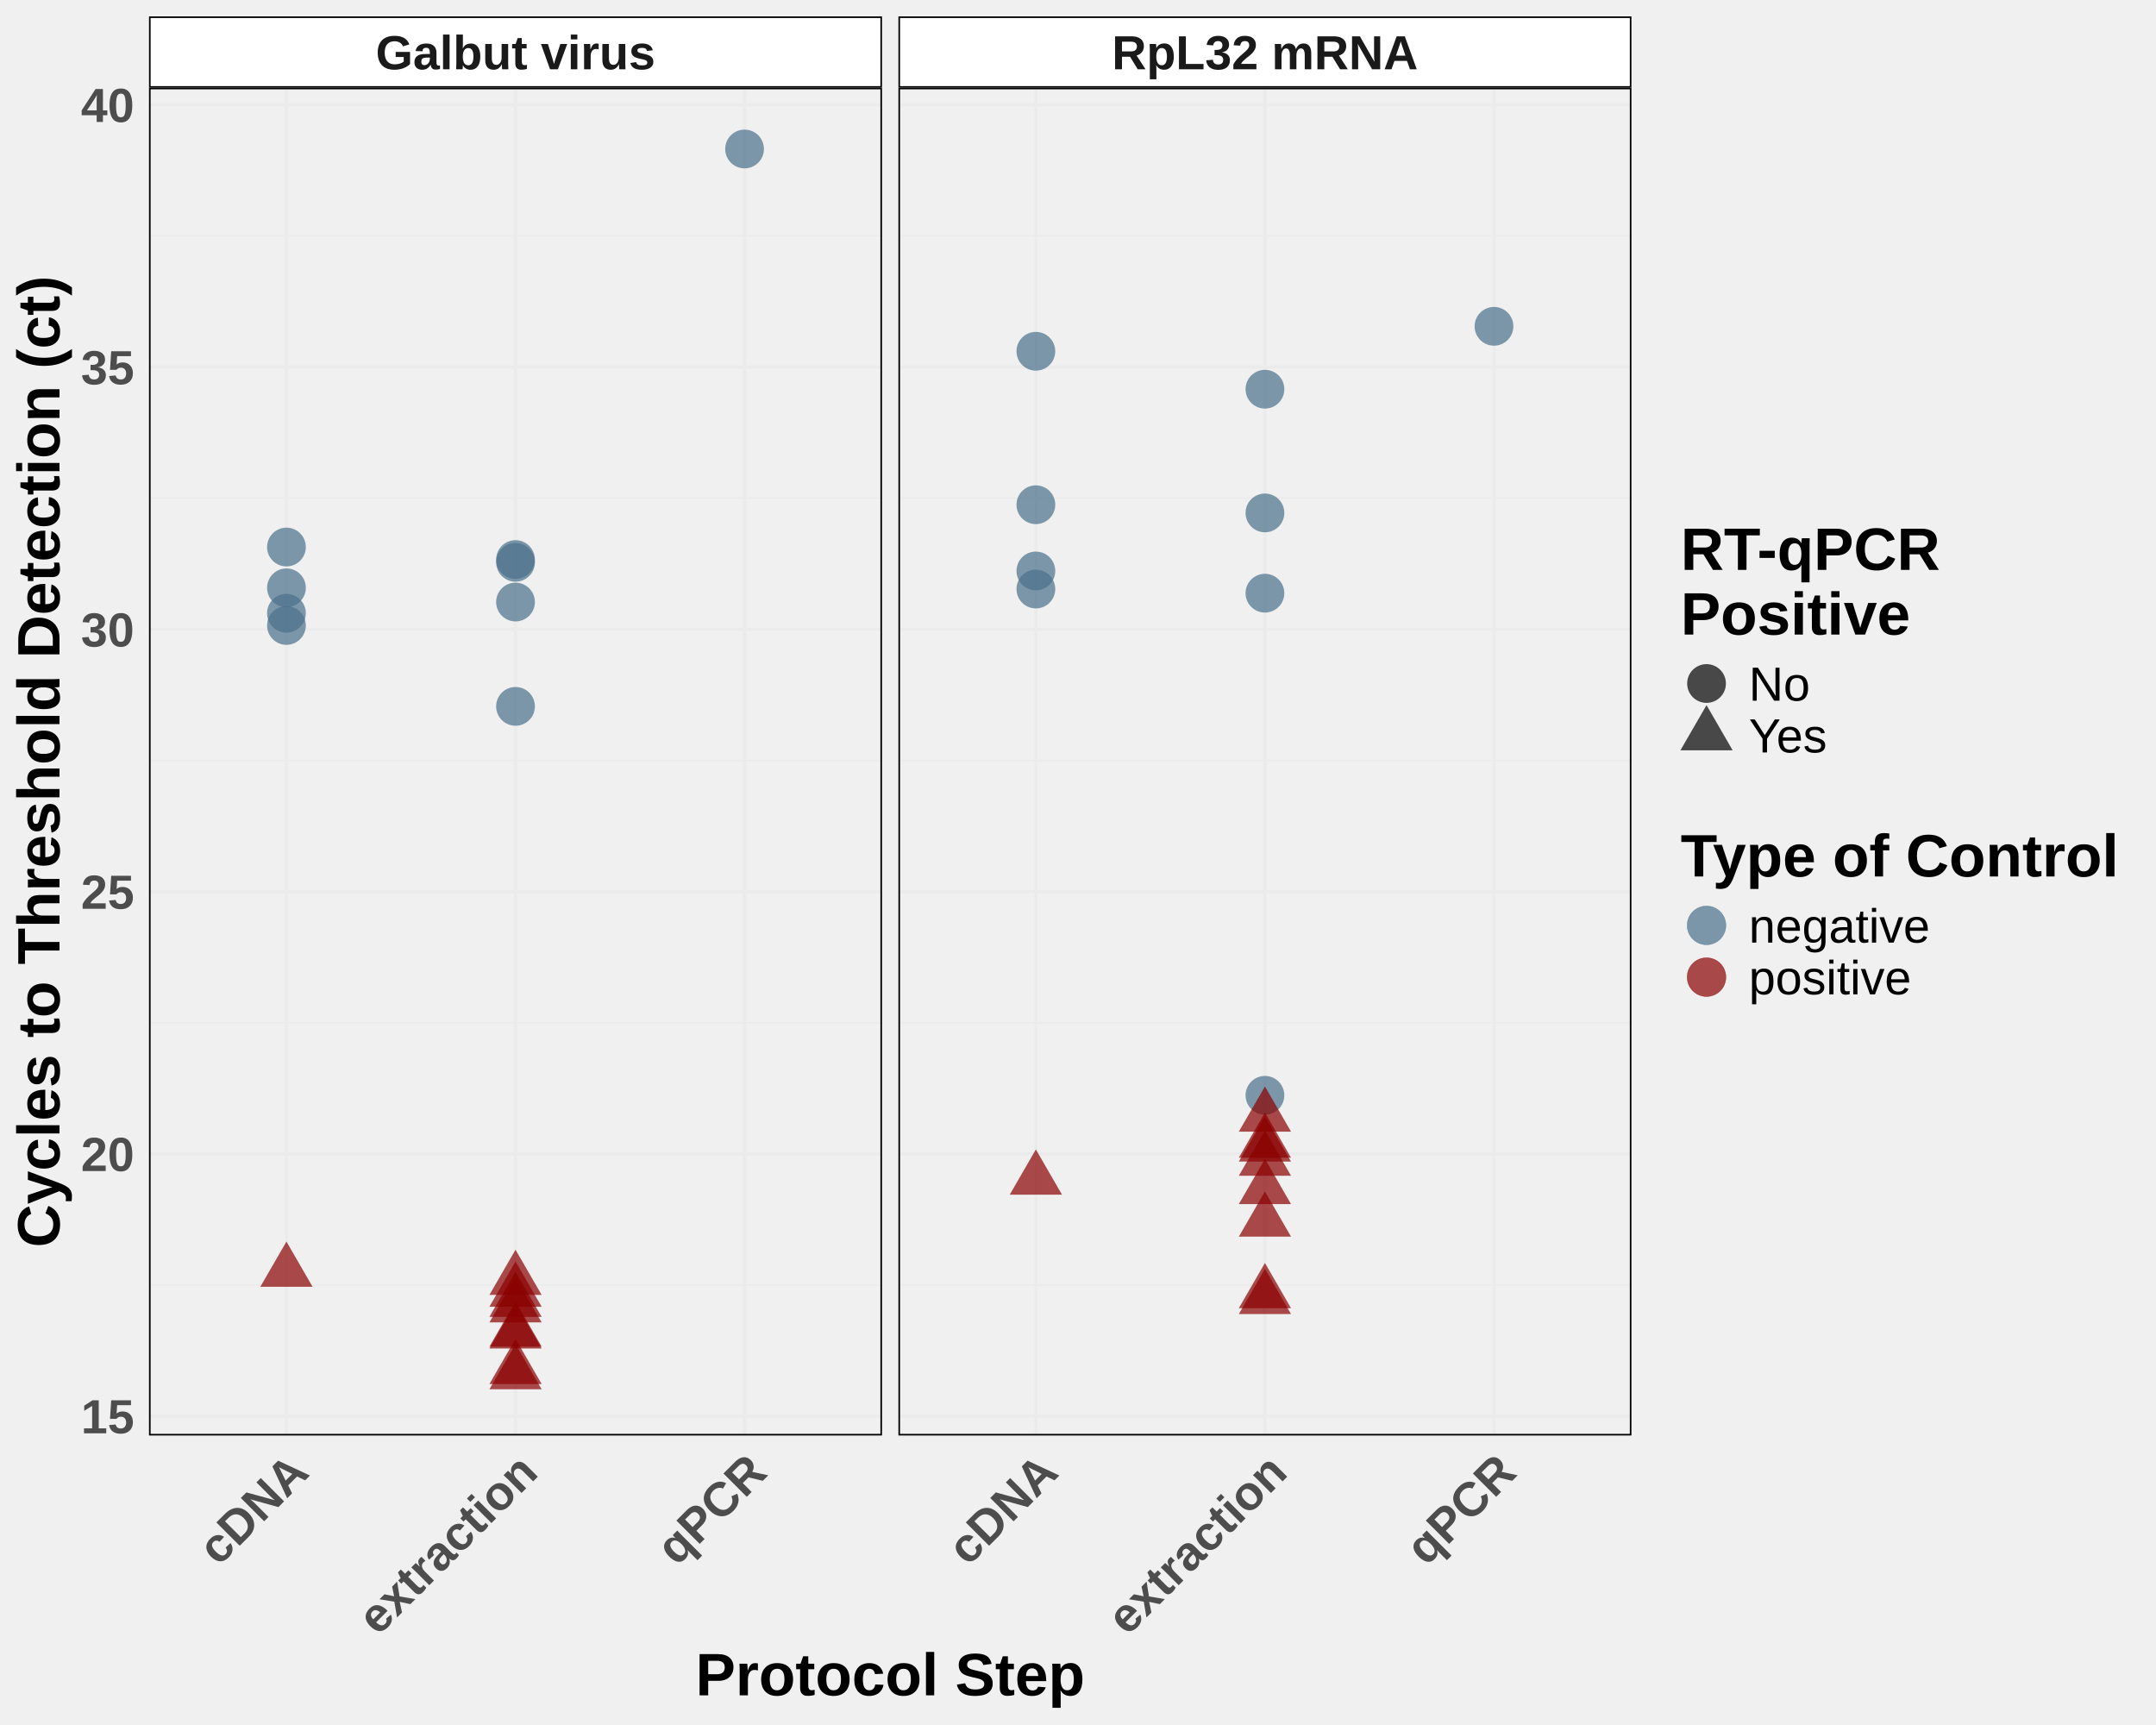
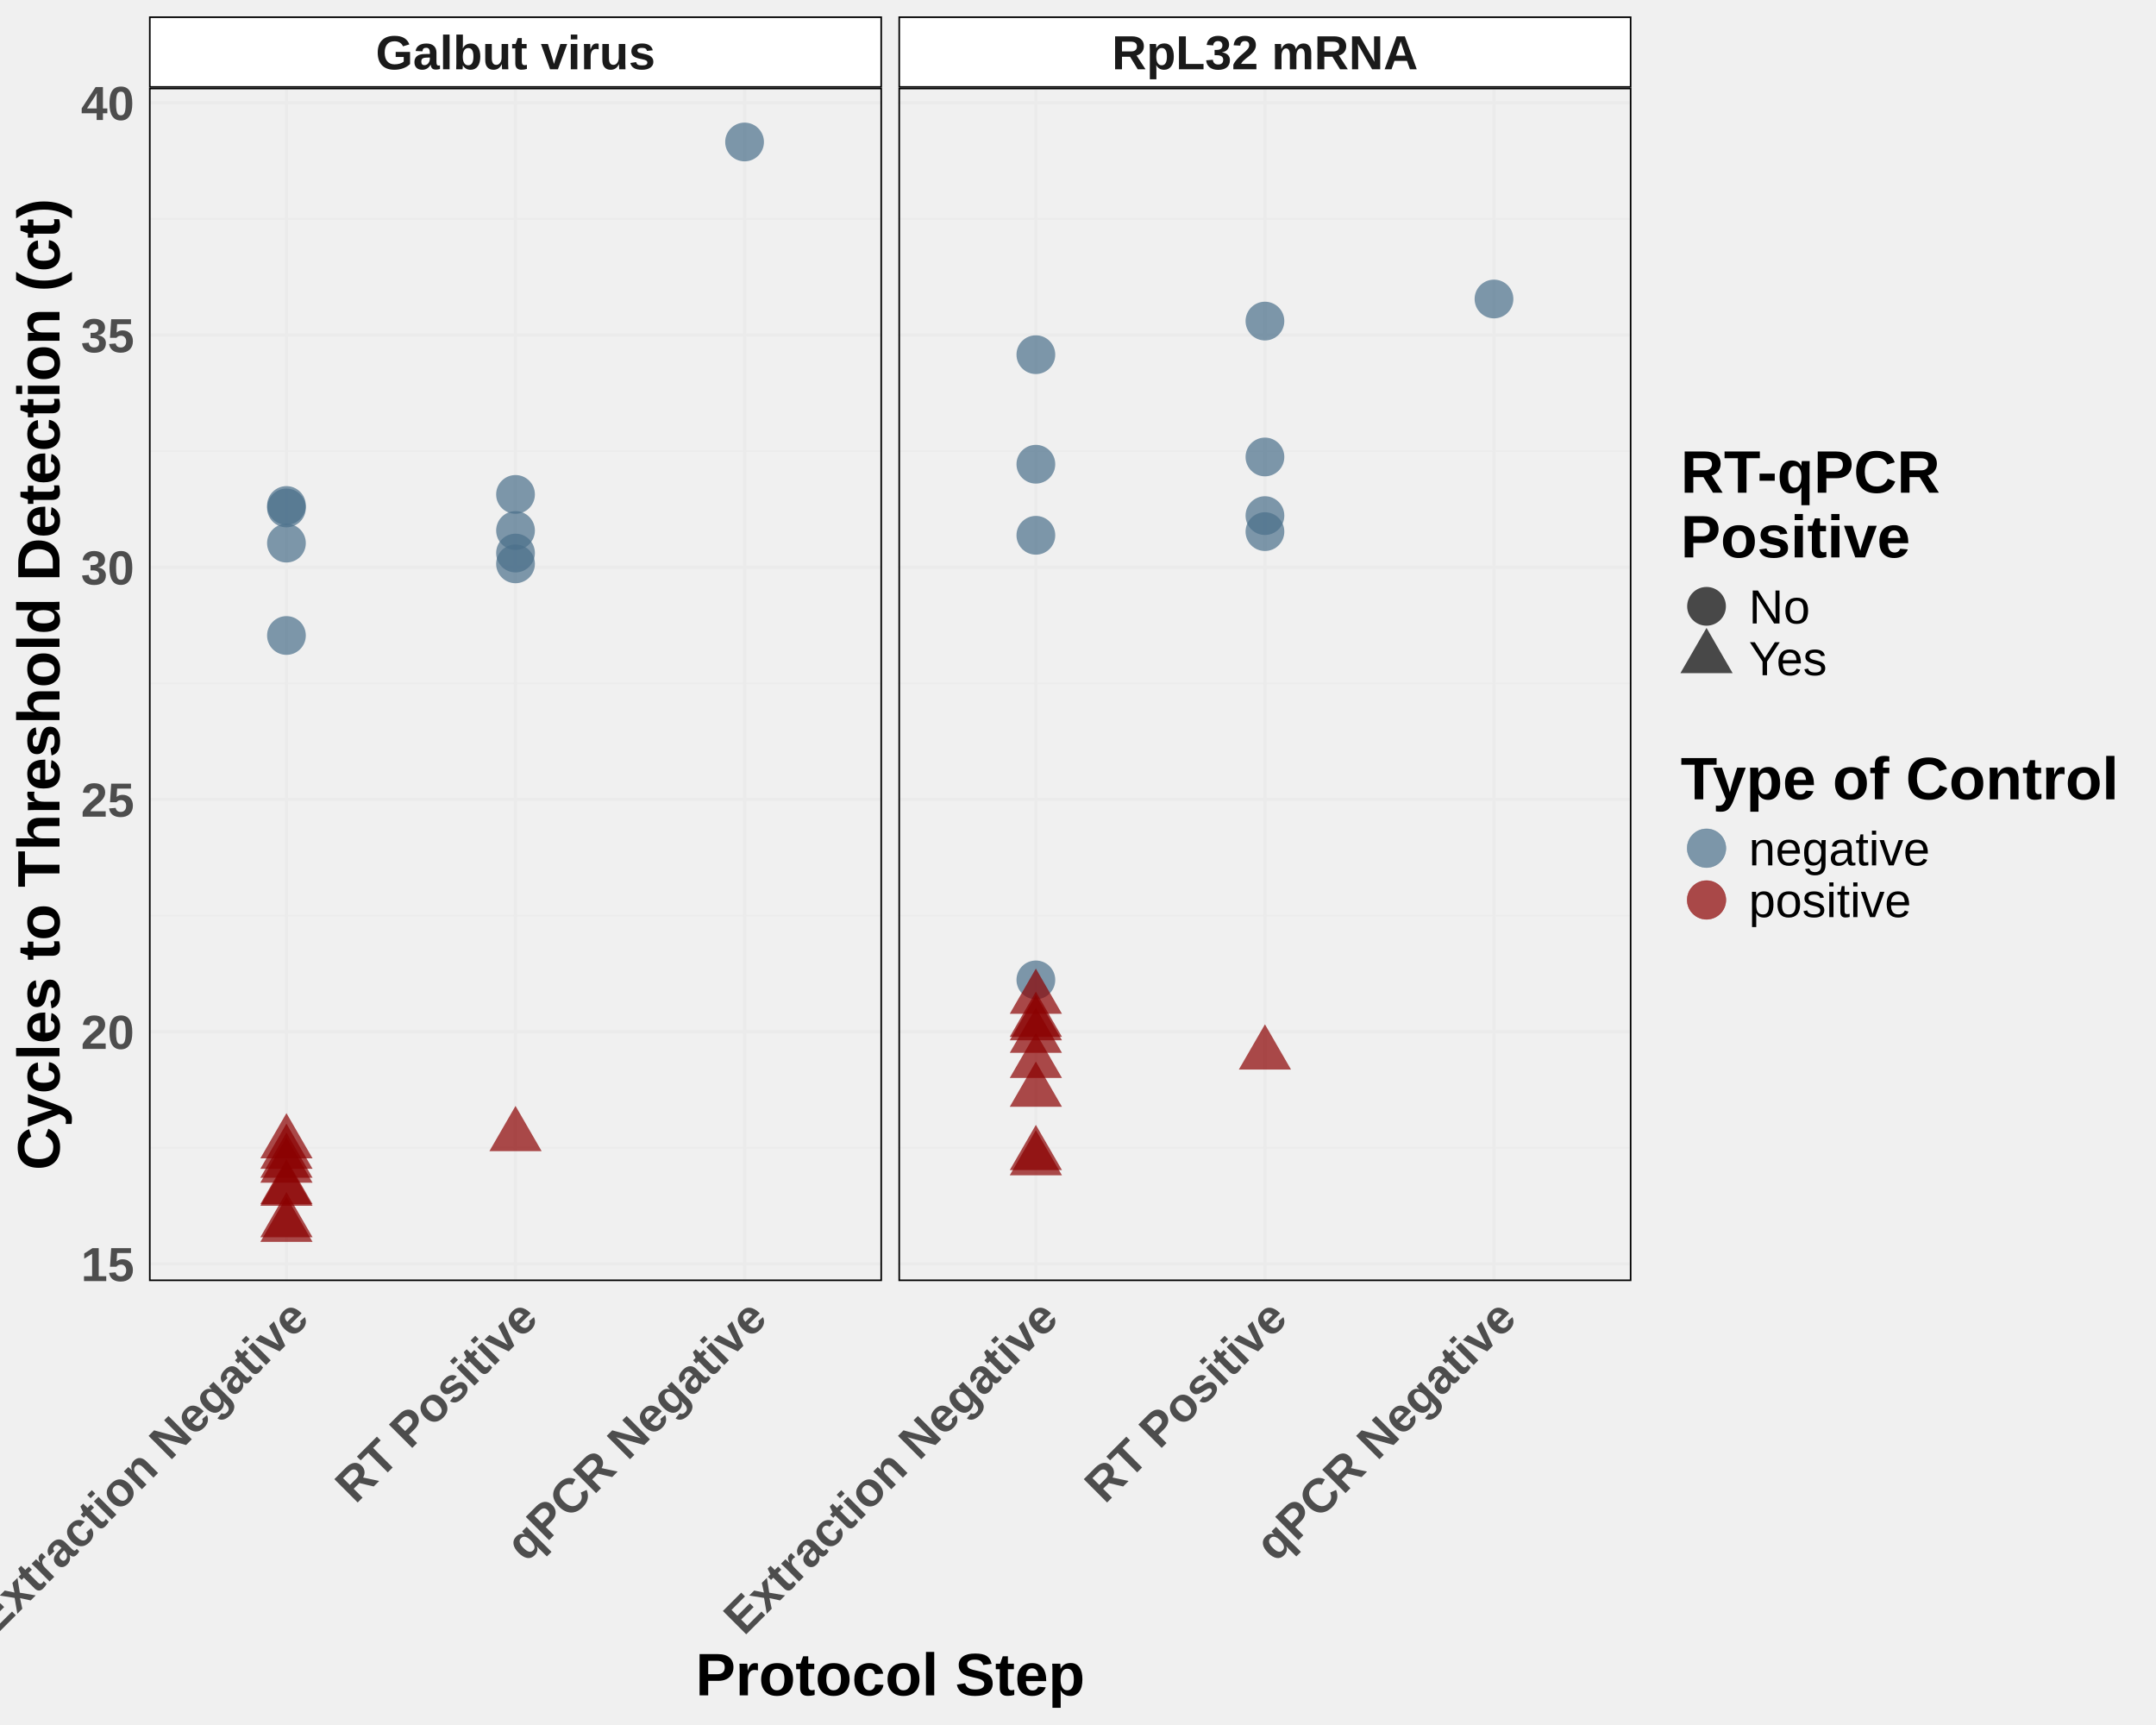
<svg xmlns="http://www.w3.org/2000/svg" class="svglite" width="720.00pt" height="576.00pt" viewBox="0 0 720.00 576.00">
  <defs>
    <style type="text/css">
    .svglite line, .svglite polyline, .svglite polygon, .svglite path, .svglite rect, .svglite circle {
      fill: none;
      stroke: #000000;
      stroke-linecap: round;
      stroke-linejoin: round;
      stroke-miterlimit: 10.00;
    }
    .svglite text {
      white-space: pre;
    }
  </style>
  </defs>
  <rect width="100%" height="100%" style="stroke: none; fill: none;" />
  <defs>
    <clipPath id="cpMC4wMHw3MjAuMDB8MC4wMHw1NzYuMDA=">
      <rect x="0.00" y="0.00" width="720.00" height="576.00" />
    </clipPath>
  </defs>
  <g clip-path="url(#cpMC4wMHw3MjAuMDB8MC4wMHw1NzYuMDA=)">
</g>
  <defs>
-     <clipPath id="cpNDkuNzZ8Mjk0LjU1fDI5LjI5fDQ3OS4zMw==">
-       <rect x="49.76" y="29.29" width="244.79" height="450.03" />
+     <clipPath id="cpNDkuNzZ8Mjk0LjU1fDI5LjI5fDQyNy43Nw==">
+       <rect x="49.76" y="29.29" width="244.79" height="398.48" />
    </clipPath>
  </defs>
-   <g clip-path="url(#cpNDkuNzZ8Mjk0LjU1fDI5LjI5fDQ3OS4zMw==)">
-     <polyline points="49.76,429.05 294.55,429.05 " style="stroke-width: 0.53; stroke: #EBEBEB; stroke-linecap: butt;" />
-     <polyline points="49.76,341.48 294.55,341.48 " style="stroke-width: 0.53; stroke: #EBEBEB; stroke-linecap: butt;" />
-     <polyline points="49.76,253.91 294.55,253.91 " style="stroke-width: 0.53; stroke: #EBEBEB; stroke-linecap: butt;" />
-     <polyline points="49.76,166.33 294.55,166.33 " style="stroke-width: 0.53; stroke: #EBEBEB; stroke-linecap: butt;" />
-     <polyline points="49.76,78.76 294.55,78.76 " style="stroke-width: 0.53; stroke: #EBEBEB; stroke-linecap: butt;" />
-     <polyline points="49.76,472.84 294.55,472.84 " style="stroke-width: 1.07; stroke: #EBEBEB; stroke-linecap: butt;" />
-     <polyline points="49.76,385.26 294.55,385.26 " style="stroke-width: 1.07; stroke: #EBEBEB; stroke-linecap: butt;" />
-     <polyline points="49.76,297.69 294.55,297.69 " style="stroke-width: 1.07; stroke: #EBEBEB; stroke-linecap: butt;" />
-     <polyline points="49.76,210.12 294.55,210.12 " style="stroke-width: 1.07; stroke: #EBEBEB; stroke-linecap: butt;" />
-     <polyline points="49.76,122.55 294.55,122.55 " style="stroke-width: 1.07; stroke: #EBEBEB; stroke-linecap: butt;" />
-     <polyline points="49.76,34.98 294.55,34.98 " style="stroke-width: 1.07; stroke: #EBEBEB; stroke-linecap: butt;" />
-     <polyline points="95.66,479.33 95.66,29.29 " style="stroke-width: 1.07; stroke: #EBEBEB; stroke-linecap: butt;" />
-     <polyline points="172.16,479.33 172.16,29.29 " style="stroke-width: 1.07; stroke: #EBEBEB; stroke-linecap: butt;" />
-     <polyline points="248.65,479.33 248.65,29.29 " style="stroke-width: 1.07; stroke: #EBEBEB; stroke-linecap: butt;" />
-     <circle cx="172.16" cy="235.87" r="6.47" style="stroke-width: 0.14; stroke: none; fill: #4A708B; fill-opacity: 0.70;" />
-     <polygon points="172.16,417.30 180.88,432.39 163.44,432.39 " style="stroke-width: 0.14; stroke: none; fill: #8B0000; fill-opacity: 0.70;" />
-     <polygon points="172.16,447.04 180.88,462.14 163.44,462.14 " style="stroke-width: 0.14; stroke: none; fill: #8B0000; fill-opacity: 0.70;" />
-     <polygon points="172.16,435.18 180.88,450.27 163.44,450.27 " style="stroke-width: 0.14; stroke: none; fill: #8B0000; fill-opacity: 0.70;" />
-     <polygon points="172.16,448.81 180.88,463.90 163.44,463.90 " style="stroke-width: 0.14; stroke: none; fill: #8B0000; fill-opacity: 0.70;" />
-     <circle cx="172.16" cy="187.77" r="6.47" style="stroke-width: 0.14; stroke: none; fill: #4A708B; fill-opacity: 0.70;" />
-     <polygon points="172.16,434.56 180.88,449.66 163.44,449.66 " style="stroke-width: 0.14; stroke: none; fill: #8B0000; fill-opacity: 0.70;" />
-     <polygon points="172.16,424.61 180.88,439.71 163.44,439.71 " style="stroke-width: 0.14; stroke: none; fill: #8B0000; fill-opacity: 0.70;" />
-     <circle cx="172.16" cy="186.84" r="6.47" style="stroke-width: 0.14; stroke: none; fill: #4A708B; fill-opacity: 0.70;" />
-     <circle cx="95.66" cy="196.28" r="6.47" style="stroke-width: 0.14; stroke: none; fill: #4A708B; fill-opacity: 0.70;" />
-     <circle cx="95.66" cy="182.66" r="6.47" style="stroke-width: 0.14; stroke: none; fill: #4A708B; fill-opacity: 0.70;" />
-     <circle cx="95.66" cy="204.77" r="6.47" style="stroke-width: 0.14; stroke: none; fill: #4A708B; fill-opacity: 0.70;" />
-     <polygon points="172.16,421.23 180.88,436.33 163.44,436.33 " style="stroke-width: 0.14; stroke: none; fill: #8B0000; fill-opacity: 0.70;" />
-     <polygon points="172.16,426.48 180.88,441.57 163.44,441.57 " style="stroke-width: 0.14; stroke: none; fill: #8B0000; fill-opacity: 0.70;" />
-     <circle cx="172.16" cy="201.03" r="6.47" style="stroke-width: 0.14; stroke: none; fill: #4A708B; fill-opacity: 0.70;" />
-     <polygon points="95.66,414.57 104.38,429.67 86.94,429.67 " style="stroke-width: 0.14; stroke: none; fill: #8B0000; fill-opacity: 0.70;" />
-     <circle cx="95.66" cy="208.85" r="6.47" style="stroke-width: 0.14; stroke: none; fill: #4A708B; fill-opacity: 0.70;" />
-     <circle cx="248.65" cy="49.75" r="6.47" style="stroke-width: 0.14; stroke: none; fill: #4A708B; fill-opacity: 0.70;" />
-     <rect x="49.76" y="29.29" width="244.79" height="450.03" style="stroke-width: 1.07;" />
+   <g clip-path="url(#cpNDkuNzZ8Mjk0LjU1fDI5LjI5fDQyNy43Nw==)">
+     <polyline points="49.76,383.26 294.55,383.26 " style="stroke-width: 0.53; stroke: #EBEBEB; stroke-linecap: butt;" />
+     <polyline points="49.76,305.72 294.55,305.72 " style="stroke-width: 0.53; stroke: #EBEBEB; stroke-linecap: butt;" />
+     <polyline points="49.76,228.18 294.55,228.18 " style="stroke-width: 0.53; stroke: #EBEBEB; stroke-linecap: butt;" />
+     <polyline points="49.76,150.64 294.55,150.64 " style="stroke-width: 0.53; stroke: #EBEBEB; stroke-linecap: butt;" />
+     <polyline points="49.76,73.10 294.55,73.10 " style="stroke-width: 0.53; stroke: #EBEBEB; stroke-linecap: butt;" />
+     <polyline points="49.76,422.03 294.55,422.03 " style="stroke-width: 1.07; stroke: #EBEBEB; stroke-linecap: butt;" />
+     <polyline points="49.76,344.49 294.55,344.49 " style="stroke-width: 1.07; stroke: #EBEBEB; stroke-linecap: butt;" />
+     <polyline points="49.76,266.95 294.55,266.95 " style="stroke-width: 1.07; stroke: #EBEBEB; stroke-linecap: butt;" />
+     <polyline points="49.76,189.41 294.55,189.41 " style="stroke-width: 1.07; stroke: #EBEBEB; stroke-linecap: butt;" />
+     <polyline points="49.76,111.87 294.55,111.87 " style="stroke-width: 1.07; stroke: #EBEBEB; stroke-linecap: butt;" />
+     <polyline points="49.76,34.33 294.55,34.33 " style="stroke-width: 1.07; stroke: #EBEBEB; stroke-linecap: butt;" />
+     <polyline points="95.66,427.77 95.66,29.29 " style="stroke-width: 1.07; stroke: #EBEBEB; stroke-linecap: butt;" />
+     <polyline points="172.16,427.77 172.16,29.29 " style="stroke-width: 1.07; stroke: #EBEBEB; stroke-linecap: butt;" />
+     <polyline points="248.65,427.77 248.65,29.29 " style="stroke-width: 1.07; stroke: #EBEBEB; stroke-linecap: butt;" />
+     <circle cx="95.66" cy="212.20" r="6.47" style="stroke-width: 0.14; stroke: none; fill: #4A708B; fill-opacity: 0.70;" />
+     <polygon points="95.66,371.69 104.38,386.79 86.94,386.79 " style="stroke-width: 0.14; stroke: none; fill: #8B0000; fill-opacity: 0.70;" />
+     <polygon points="95.66,398.04 104.38,413.13 86.94,413.13 " style="stroke-width: 0.14; stroke: none; fill: #8B0000; fill-opacity: 0.70;" />
+     <polygon points="95.66,387.53 104.38,402.63 86.94,402.63 " style="stroke-width: 0.14; stroke: none; fill: #8B0000; fill-opacity: 0.70;" />
+     <polygon points="95.66,399.60 104.38,414.69 86.94,414.69 " style="stroke-width: 0.14; stroke: none; fill: #8B0000; fill-opacity: 0.70;" />
+     <circle cx="95.66" cy="169.61" r="6.47" style="stroke-width: 0.14; stroke: none; fill: #4A708B; fill-opacity: 0.70;" />
+     <polygon points="95.66,386.98 104.38,402.08 86.94,402.08 " style="stroke-width: 0.14; stroke: none; fill: #8B0000; fill-opacity: 0.70;" />
+     <polygon points="95.66,378.17 104.38,393.27 86.94,393.27 " style="stroke-width: 0.14; stroke: none; fill: #8B0000; fill-opacity: 0.70;" />
+     <circle cx="95.66" cy="168.79" r="6.47" style="stroke-width: 0.14; stroke: none; fill: #4A708B; fill-opacity: 0.70;" />
+     <circle cx="172.16" cy="177.15" r="6.47" style="stroke-width: 0.14; stroke: none; fill: #4A708B; fill-opacity: 0.70;" />
+     <circle cx="172.16" cy="165.09" r="6.47" style="stroke-width: 0.14; stroke: none; fill: #4A708B; fill-opacity: 0.70;" />
+     <circle cx="172.16" cy="184.67" r="6.47" style="stroke-width: 0.14; stroke: none; fill: #4A708B; fill-opacity: 0.70;" />
+     <polygon points="95.66,375.18 104.38,390.28 86.94,390.28 " style="stroke-width: 0.14; stroke: none; fill: #8B0000; fill-opacity: 0.70;" />
+     <polygon points="95.66,379.82 104.38,394.92 86.94,394.92 " style="stroke-width: 0.14; stroke: none; fill: #8B0000; fill-opacity: 0.70;" />
+     <circle cx="95.66" cy="181.36" r="6.47" style="stroke-width: 0.14; stroke: none; fill: #4A708B; fill-opacity: 0.70;" />
+     <polygon points="172.16,369.28 180.88,384.38 163.44,384.38 " style="stroke-width: 0.14; stroke: none; fill: #8B0000; fill-opacity: 0.70;" />
+     <circle cx="172.16" cy="188.28" r="6.47" style="stroke-width: 0.14; stroke: none; fill: #4A708B; fill-opacity: 0.70;" />
+     <circle cx="248.65" cy="47.41" r="6.47" style="stroke-width: 0.14; stroke: none; fill: #4A708B; fill-opacity: 0.70;" />
+     <rect x="49.76" y="29.29" width="244.79" height="398.48" style="stroke-width: 1.07;" />
  </g>
  <g clip-path="url(#cpMC4wMHw3MjAuMDB8MC4wMHw1NzYuMDA=)">
</g>
  <defs>
-     <clipPath id="cpMzAwLjAzfDU0NC44MnwyOS4yOXw0NzkuMzM=">
-       <rect x="300.03" y="29.29" width="244.79" height="450.03" />
+     <clipPath id="cpMzAwLjAzfDU0NC44MnwyOS4yOXw0MjcuNzc=">
+       <rect x="300.03" y="29.29" width="244.79" height="398.48" />
    </clipPath>
  </defs>
-   <g clip-path="url(#cpMzAwLjAzfDU0NC44MnwyOS4yOXw0NzkuMzM=)">
-     <polyline points="300.03,429.05 544.82,429.05 " style="stroke-width: 0.53; stroke: #EBEBEB; stroke-linecap: butt;" />
-     <polyline points="300.03,341.48 544.82,341.48 " style="stroke-width: 0.53; stroke: #EBEBEB; stroke-linecap: butt;" />
-     <polyline points="300.03,253.91 544.82,253.91 " style="stroke-width: 0.53; stroke: #EBEBEB; stroke-linecap: butt;" />
-     <polyline points="300.03,166.33 544.82,166.33 " style="stroke-width: 0.53; stroke: #EBEBEB; stroke-linecap: butt;" />
-     <polyline points="300.03,78.76 544.82,78.76 " style="stroke-width: 0.53; stroke: #EBEBEB; stroke-linecap: butt;" />
-     <polyline points="300.03,472.84 544.82,472.84 " style="stroke-width: 1.07; stroke: #EBEBEB; stroke-linecap: butt;" />
-     <polyline points="300.03,385.26 544.82,385.26 " style="stroke-width: 1.07; stroke: #EBEBEB; stroke-linecap: butt;" />
-     <polyline points="300.03,297.69 544.82,297.69 " style="stroke-width: 1.07; stroke: #EBEBEB; stroke-linecap: butt;" />
-     <polyline points="300.03,210.12 544.82,210.12 " style="stroke-width: 1.07; stroke: #EBEBEB; stroke-linecap: butt;" />
-     <polyline points="300.03,122.55 544.82,122.55 " style="stroke-width: 1.07; stroke: #EBEBEB; stroke-linecap: butt;" />
-     <polyline points="300.03,34.98 544.82,34.98 " style="stroke-width: 1.07; stroke: #EBEBEB; stroke-linecap: butt;" />
-     <polyline points="345.93,479.33 345.93,29.29 " style="stroke-width: 1.07; stroke: #EBEBEB; stroke-linecap: butt;" />
-     <polyline points="422.43,479.33 422.43,29.29 " style="stroke-width: 1.07; stroke: #EBEBEB; stroke-linecap: butt;" />
-     <polyline points="498.92,479.33 498.92,29.29 " style="stroke-width: 1.07; stroke: #EBEBEB; stroke-linecap: butt;" />
-     <circle cx="422.43" cy="365.74" r="6.47" style="stroke-width: 0.14; stroke: none; fill: #4A708B; fill-opacity: 0.70;" />
-     <polygon points="422.43,362.77 431.14,377.87 413.71,377.87 " style="stroke-width: 0.14; stroke: none; fill: #8B0000; fill-opacity: 0.70;" />
-     <polygon points="422.43,423.68 431.14,438.78 413.71,438.78 " style="stroke-width: 0.14; stroke: none; fill: #8B0000; fill-opacity: 0.70;" />
-     <polygon points="422.43,386.97 431.14,402.07 413.71,402.07 " style="stroke-width: 0.14; stroke: none; fill: #8B0000; fill-opacity: 0.70;" />
-     <polygon points="422.43,421.72 431.14,436.82 413.71,436.82 " style="stroke-width: 0.14; stroke: none; fill: #8B0000; fill-opacity: 0.70;" />
-     <circle cx="422.43" cy="171.27" r="6.47" style="stroke-width: 0.14; stroke: none; fill: #4A708B; fill-opacity: 0.70;" />
-     <polygon points="422.43,372.76 431.14,387.86 413.71,387.86 " style="stroke-width: 0.14; stroke: none; fill: #8B0000; fill-opacity: 0.70;" />
-     <polygon points="422.43,397.84 431.14,412.94 413.71,412.94 " style="stroke-width: 0.14; stroke: none; fill: #8B0000; fill-opacity: 0.70;" />
-     <circle cx="422.43" cy="198.07" r="6.47" style="stroke-width: 0.14; stroke: none; fill: #4A708B; fill-opacity: 0.70;" />
-     <circle cx="345.93" cy="168.54" r="6.47" style="stroke-width: 0.14; stroke: none; fill: #4A708B; fill-opacity: 0.70;" />
-     <circle cx="345.93" cy="117.29" r="6.47" style="stroke-width: 0.14; stroke: none; fill: #4A708B; fill-opacity: 0.70;" />
-     <circle cx="345.93" cy="196.69" r="6.47" style="stroke-width: 0.14; stroke: none; fill: #4A708B; fill-opacity: 0.70;" />
-     <polygon points="422.43,371.47 431.14,386.57 413.71,386.57 " style="stroke-width: 0.14; stroke: none; fill: #8B0000; fill-opacity: 0.70;" />
-     <polygon points="422.43,377.50 431.14,392.60 413.71,392.60 " style="stroke-width: 0.14; stroke: none; fill: #8B0000; fill-opacity: 0.70;" />
-     <circle cx="422.43" cy="129.96" r="6.47" style="stroke-width: 0.14; stroke: none; fill: #4A708B; fill-opacity: 0.70;" />
-     <polygon points="345.93,383.81 354.65,398.91 337.21,398.91 " style="stroke-width: 0.14; stroke: none; fill: #8B0000; fill-opacity: 0.70;" />
-     <circle cx="345.93" cy="190.65" r="6.47" style="stroke-width: 0.14; stroke: none; fill: #4A708B; fill-opacity: 0.70;" />
-     <circle cx="498.92" cy="108.96" r="6.47" style="stroke-width: 0.14; stroke: none; fill: #4A708B; fill-opacity: 0.70;" />
-     <rect x="300.03" y="29.29" width="244.79" height="450.03" style="stroke-width: 1.07;" />
+   <g clip-path="url(#cpMzAwLjAzfDU0NC44MnwyOS4yOXw0MjcuNzc=)">
+     <polyline points="300.03,383.26 544.82,383.26 " style="stroke-width: 0.53; stroke: #EBEBEB; stroke-linecap: butt;" />
+     <polyline points="300.03,305.72 544.82,305.72 " style="stroke-width: 0.53; stroke: #EBEBEB; stroke-linecap: butt;" />
+     <polyline points="300.03,228.18 544.82,228.18 " style="stroke-width: 0.53; stroke: #EBEBEB; stroke-linecap: butt;" />
+     <polyline points="300.03,150.64 544.82,150.64 " style="stroke-width: 0.53; stroke: #EBEBEB; stroke-linecap: butt;" />
+     <polyline points="300.03,73.10 544.82,73.10 " style="stroke-width: 0.53; stroke: #EBEBEB; stroke-linecap: butt;" />
+     <polyline points="300.03,422.03 544.82,422.03 " style="stroke-width: 1.07; stroke: #EBEBEB; stroke-linecap: butt;" />
+     <polyline points="300.03,344.49 544.82,344.49 " style="stroke-width: 1.07; stroke: #EBEBEB; stroke-linecap: butt;" />
+     <polyline points="300.03,266.95 544.82,266.95 " style="stroke-width: 1.07; stroke: #EBEBEB; stroke-linecap: butt;" />
+     <polyline points="300.03,189.41 544.82,189.41 " style="stroke-width: 1.07; stroke: #EBEBEB; stroke-linecap: butt;" />
+     <polyline points="300.03,111.87 544.82,111.87 " style="stroke-width: 1.07; stroke: #EBEBEB; stroke-linecap: butt;" />
+     <polyline points="300.03,34.33 544.82,34.33 " style="stroke-width: 1.07; stroke: #EBEBEB; stroke-linecap: butt;" />
+     <polyline points="345.93,427.77 345.93,29.29 " style="stroke-width: 1.07; stroke: #EBEBEB; stroke-linecap: butt;" />
+     <polyline points="422.43,427.77 422.43,29.29 " style="stroke-width: 1.07; stroke: #EBEBEB; stroke-linecap: butt;" />
+     <polyline points="498.92,427.77 498.92,29.29 " style="stroke-width: 1.07; stroke: #EBEBEB; stroke-linecap: butt;" />
+     <circle cx="345.93" cy="327.20" r="6.47" style="stroke-width: 0.14; stroke: none; fill: #4A708B; fill-opacity: 0.70;" />
+     <polygon points="345.93,323.42 354.65,338.52 337.21,338.52 " style="stroke-width: 0.14; stroke: none; fill: #8B0000; fill-opacity: 0.70;" />
+     <polygon points="345.93,377.35 354.65,392.45 337.21,392.45 " style="stroke-width: 0.14; stroke: none; fill: #8B0000; fill-opacity: 0.70;" />
+     <polygon points="345.93,344.84 354.65,359.94 337.21,359.94 " style="stroke-width: 0.14; stroke: none; fill: #8B0000; fill-opacity: 0.70;" />
+     <polygon points="345.93,375.61 354.65,390.71 337.21,390.71 " style="stroke-width: 0.14; stroke: none; fill: #8B0000; fill-opacity: 0.70;" />
+     <circle cx="345.93" cy="155.01" r="6.47" style="stroke-width: 0.14; stroke: none; fill: #4A708B; fill-opacity: 0.70;" />
+     <polygon points="345.93,332.26 354.65,347.36 337.21,347.36 " style="stroke-width: 0.14; stroke: none; fill: #8B0000; fill-opacity: 0.70;" />
+     <polygon points="345.93,354.47 354.65,369.57 337.21,369.57 " style="stroke-width: 0.14; stroke: none; fill: #8B0000; fill-opacity: 0.70;" />
+     <circle cx="345.93" cy="178.74" r="6.47" style="stroke-width: 0.14; stroke: none; fill: #4A708B; fill-opacity: 0.70;" />
+     <circle cx="422.43" cy="152.59" r="6.47" style="stroke-width: 0.14; stroke: none; fill: #4A708B; fill-opacity: 0.70;" />
+     <circle cx="422.43" cy="107.21" r="6.47" style="stroke-width: 0.14; stroke: none; fill: #4A708B; fill-opacity: 0.70;" />
+     <circle cx="422.43" cy="177.52" r="6.47" style="stroke-width: 0.14; stroke: none; fill: #4A708B; fill-opacity: 0.70;" />
+     <polygon points="345.93,331.12 354.65,346.22 337.21,346.22 " style="stroke-width: 0.14; stroke: none; fill: #8B0000; fill-opacity: 0.70;" />
+     <polygon points="345.93,336.46 354.65,351.56 337.21,351.56 " style="stroke-width: 0.14; stroke: none; fill: #8B0000; fill-opacity: 0.70;" />
+     <circle cx="345.93" cy="118.43" r="6.47" style="stroke-width: 0.14; stroke: none; fill: #4A708B; fill-opacity: 0.70;" />
+     <polygon points="422.43,342.04 431.14,357.14 413.71,357.14 " style="stroke-width: 0.14; stroke: none; fill: #8B0000; fill-opacity: 0.70;" />
+     <circle cx="422.43" cy="172.17" r="6.47" style="stroke-width: 0.14; stroke: none; fill: #4A708B; fill-opacity: 0.70;" />
+     <circle cx="498.92" cy="99.84" r="6.47" style="stroke-width: 0.14; stroke: none; fill: #4A708B; fill-opacity: 0.70;" />
+     <rect x="300.03" y="29.29" width="244.79" height="398.48" style="stroke-width: 1.07;" />
  </g>
  <g clip-path="url(#cpMC4wMHw3MjAuMDB8MC4wMHw1NzYuMDA=)">
</g>
  <defs>
    <clipPath id="cpNDkuNzZ8Mjk0LjU1fDUuNDh8MjkuMjk=">
      <rect x="49.76" y="5.48" width="244.79" height="23.82" />
    </clipPath>
  </defs>
  <g clip-path="url(#cpNDkuNzZ8Mjk0LjU1fDUuNDh8MjkuMjk=)">
    <rect x="49.76" y="5.48" width="244.79" height="23.82" style="stroke-width: 1.07; fill: #FFFFFF;" />
    <text x="172.16" y="23.14" text-anchor="middle" style="font-size: 16.00px; font-weight: bold;fill: #1A1A1A; font-family: &quot;Arial&quot;;" textLength="93.33px" lengthAdjust="spacingAndGlyphs">Galbut virus</text>
  </g>
  <g clip-path="url(#cpMC4wMHw3MjAuMDB8MC4wMHw1NzYuMDA=)">
</g>
  <defs>
    <clipPath id="cpMzAwLjAzfDU0NC44Mnw1LjQ4fDI5LjI5">
      <rect x="300.03" y="5.48" width="244.79" height="23.82" />
    </clipPath>
  </defs>
  <g clip-path="url(#cpMzAwLjAzfDU0NC44Mnw1LjQ4fDI5LjI5)">
    <rect x="300.03" y="5.48" width="244.79" height="23.82" style="stroke-width: 1.07; fill: #FFFFFF;" />
    <text x="422.43" y="23.14" text-anchor="middle" style="font-size: 16.00px; font-weight: bold;fill: #1A1A1A; font-family: &quot;Arial&quot;;" textLength="102.23px" lengthAdjust="spacingAndGlyphs">RpL32 mRNA</text>
  </g>
  <g clip-path="url(#cpMC4wMHw3MjAuMDB8MC4wMHw1NzYuMDA=)">
-     <text transform="translate(103.80,492.40) rotate(-45)" text-anchor="end" style="font-size: 16.00px; font-weight: bold;fill: #4D4D4D; font-family: &quot;Arial&quot;;" textLength="43.57px" lengthAdjust="spacingAndGlyphs">cDNA</text>
-     <text transform="translate(180.30,492.40) rotate(-45)" text-anchor="end" style="font-size: 16.00px; font-weight: bold;fill: #4D4D4D; font-family: &quot;Arial&quot;;" textLength="76.46px" lengthAdjust="spacingAndGlyphs">extraction</text>
-     <text transform="translate(256.80,492.40) rotate(-45)" text-anchor="end" style="font-size: 16.00px; font-weight: bold;fill: #4D4D4D; font-family: &quot;Arial&quot;;" textLength="43.55px" lengthAdjust="spacingAndGlyphs">qPCR</text>
-     <text transform="translate(354.07,492.40) rotate(-45)" text-anchor="end" style="font-size: 16.00px; font-weight: bold;fill: #4D4D4D; font-family: &quot;Arial&quot;;" textLength="43.57px" lengthAdjust="spacingAndGlyphs">cDNA</text>
-     <text transform="translate(430.57,492.40) rotate(-45)" text-anchor="end" style="font-size: 16.00px; font-weight: bold;fill: #4D4D4D; font-family: &quot;Arial&quot;;" textLength="76.46px" lengthAdjust="spacingAndGlyphs">extraction</text>
-     <text transform="translate(507.07,492.40) rotate(-45)" text-anchor="end" style="font-size: 16.00px; font-weight: bold;fill: #4D4D4D; font-family: &quot;Arial&quot;;" textLength="43.55px" lengthAdjust="spacingAndGlyphs">qPCR</text>
-     <text x="44.83" y="478.59" text-anchor="end" style="font-size: 16.00px; font-weight: bold;fill: #4D4D4D; font-family: &quot;Arial&quot;;" textLength="17.80px" lengthAdjust="spacingAndGlyphs">15</text>
-     <text x="44.83" y="391.02" text-anchor="end" style="font-size: 16.00px; font-weight: bold;fill: #4D4D4D; font-family: &quot;Arial&quot;;" textLength="17.80px" lengthAdjust="spacingAndGlyphs">20</text>
-     <text x="44.83" y="303.45" text-anchor="end" style="font-size: 16.00px; font-weight: bold;fill: #4D4D4D; font-family: &quot;Arial&quot;;" textLength="17.80px" lengthAdjust="spacingAndGlyphs">25</text>
-     <text x="44.83" y="215.88" text-anchor="end" style="font-size: 16.00px; font-weight: bold;fill: #4D4D4D; font-family: &quot;Arial&quot;;" textLength="17.80px" lengthAdjust="spacingAndGlyphs">30</text>
-     <text x="44.83" y="128.31" text-anchor="end" style="font-size: 16.00px; font-weight: bold;fill: #4D4D4D; font-family: &quot;Arial&quot;;" textLength="17.80px" lengthAdjust="spacingAndGlyphs">35</text>
-     <text x="44.83" y="40.73" text-anchor="end" style="font-size: 16.00px; font-weight: bold;fill: #4D4D4D; font-family: &quot;Arial&quot;;" textLength="17.80px" lengthAdjust="spacingAndGlyphs">40</text>
+     <text transform="translate(103.80,440.85) rotate(-45)" text-anchor="end" style="font-size: 16.00px; font-weight: bold;fill: #4D4D4D; font-family: &quot;Arial&quot;;" textLength="149.37px" lengthAdjust="spacingAndGlyphs">Extraction Negative</text>
+     <text transform="translate(180.30,440.85) rotate(-45)" text-anchor="end" style="font-size: 16.00px; font-weight: bold;fill: #4D4D4D; font-family: &quot;Arial&quot;;" textLength="87.12px" lengthAdjust="spacingAndGlyphs">RT Positive</text>
+     <text transform="translate(256.80,440.85) rotate(-45)" text-anchor="end" style="font-size: 16.00px; font-weight: bold;fill: #4D4D4D; font-family: &quot;Arial&quot;;" textLength="114.69px" lengthAdjust="spacingAndGlyphs">qPCR Negative</text>
+     <text transform="translate(354.07,440.85) rotate(-45)" text-anchor="end" style="font-size: 16.00px; font-weight: bold;fill: #4D4D4D; font-family: &quot;Arial&quot;;" textLength="149.37px" lengthAdjust="spacingAndGlyphs">Extraction Negative</text>
+     <text transform="translate(430.57,440.85) rotate(-45)" text-anchor="end" style="font-size: 16.00px; font-weight: bold;fill: #4D4D4D; font-family: &quot;Arial&quot;;" textLength="87.12px" lengthAdjust="spacingAndGlyphs">RT Positive</text>
+     <text transform="translate(507.07,440.85) rotate(-45)" text-anchor="end" style="font-size: 16.00px; font-weight: bold;fill: #4D4D4D; font-family: &quot;Arial&quot;;" textLength="114.69px" lengthAdjust="spacingAndGlyphs">qPCR Negative</text>
+     <text x="44.83" y="427.78" text-anchor="end" style="font-size: 16.00px; font-weight: bold;fill: #4D4D4D; font-family: &quot;Arial&quot;;" textLength="17.80px" lengthAdjust="spacingAndGlyphs">15</text>
+     <text x="44.83" y="350.24" text-anchor="end" style="font-size: 16.00px; font-weight: bold;fill: #4D4D4D; font-family: &quot;Arial&quot;;" textLength="17.80px" lengthAdjust="spacingAndGlyphs">20</text>
+     <text x="44.83" y="272.70" text-anchor="end" style="font-size: 16.00px; font-weight: bold;fill: #4D4D4D; font-family: &quot;Arial&quot;;" textLength="17.80px" lengthAdjust="spacingAndGlyphs">25</text>
+     <text x="44.83" y="195.16" text-anchor="end" style="font-size: 16.00px; font-weight: bold;fill: #4D4D4D; font-family: &quot;Arial&quot;;" textLength="17.80px" lengthAdjust="spacingAndGlyphs">30</text>
+     <text x="44.83" y="117.62" text-anchor="end" style="font-size: 16.00px; font-weight: bold;fill: #4D4D4D; font-family: &quot;Arial&quot;;" textLength="17.80px" lengthAdjust="spacingAndGlyphs">35</text>
+     <text x="44.83" y="40.08" text-anchor="end" style="font-size: 16.00px; font-weight: bold;fill: #4D4D4D; font-family: &quot;Arial&quot;;" textLength="17.80px" lengthAdjust="spacingAndGlyphs">40</text>
    <text x="297.29" y="566.10" text-anchor="middle" style="font-size: 20.00px; font-weight: bold; font-family: &quot;Arial&quot;;" textLength="130.02px" lengthAdjust="spacingAndGlyphs">Protocol Step</text>
-     <text transform="translate(19.87,254.31) rotate(-90)" text-anchor="middle" style="font-size: 20.00px; font-weight: bold; font-family: &quot;Arial&quot;;" textLength="324.53px" lengthAdjust="spacingAndGlyphs">Cycles to Threshold Detection (ct)</text>
-     <text x="561.26" y="190.30" style="font-size: 20.00px; font-weight: bold; font-family: &quot;Arial&quot;;" textLength="93.33px" lengthAdjust="spacingAndGlyphs">RT-qPCR </text>
-     <text x="561.26" y="211.90" style="font-size: 20.00px; font-weight: bold; font-family: &quot;Arial&quot;;" textLength="76.71px" lengthAdjust="spacingAndGlyphs">Positive</text>
-     <circle cx="569.90" cy="228.23" r="6.47" style="stroke-width: 0.14; stroke: none; fill: #000000; fill-opacity: 0.70;" />
-     <polygon points="569.90,235.45 578.62,250.54 561.18,250.54 " style="stroke-width: 0.14; stroke: none; fill: #000000; fill-opacity: 0.70;" />
-     <text x="584.02" y="233.97" style="font-size: 16.00px; font-family: &quot;Arial&quot;;" textLength="20.46px" lengthAdjust="spacingAndGlyphs">No</text>
-     <text x="584.02" y="251.25" style="font-size: 16.00px; font-family: &quot;Arial&quot;;" textLength="27.57px" lengthAdjust="spacingAndGlyphs">Yes</text>
-     <text x="561.26" y="292.67" style="font-size: 20.00px; font-weight: bold; font-family: &quot;Arial&quot;;" textLength="147.78px" lengthAdjust="spacingAndGlyphs">Type of Control</text>
-     <circle cx="569.90" cy="309.00" r="6.47" style="stroke-width: 0.14; stroke: #4A708B; stroke-opacity: 0.70; fill: #4A708B; fill-opacity: 0.70;" />
-     <circle cx="569.90" cy="326.28" r="6.47" style="stroke-width: 0.14; stroke: #8B0000; stroke-opacity: 0.70; fill: #8B0000; fill-opacity: 0.70;" />
-     <text x="584.02" y="314.74" style="font-size: 16.00px; font-family: &quot;Arial&quot;;" textLength="60.49px" lengthAdjust="spacingAndGlyphs">negative</text>
-     <text x="584.02" y="332.02" style="font-size: 16.00px; font-family: &quot;Arial&quot;;" textLength="54.25px" lengthAdjust="spacingAndGlyphs">positive</text>
+     <text transform="translate(19.87,228.53) rotate(-90)" text-anchor="middle" style="font-size: 20.00px; font-weight: bold; font-family: &quot;Arial&quot;;" textLength="324.53px" lengthAdjust="spacingAndGlyphs">Cycles to Threshold Detection (ct)</text>
+     <text x="561.26" y="164.53" style="font-size: 20.00px; font-weight: bold; font-family: &quot;Arial&quot;;" textLength="93.33px" lengthAdjust="spacingAndGlyphs">RT-qPCR </text>
+     <text x="561.26" y="186.13" style="font-size: 20.00px; font-weight: bold; font-family: &quot;Arial&quot;;" textLength="76.71px" lengthAdjust="spacingAndGlyphs">Positive</text>
+     <circle cx="569.90" cy="202.46" r="6.47" style="stroke-width: 0.14; stroke: none; fill: #000000; fill-opacity: 0.70;" />
+     <polygon points="569.90,209.67 578.62,224.77 561.18,224.77 " style="stroke-width: 0.14; stroke: none; fill: #000000; fill-opacity: 0.70;" />
+     <text x="584.02" y="208.19" style="font-size: 16.00px; font-family: &quot;Arial&quot;;" textLength="20.46px" lengthAdjust="spacingAndGlyphs">No</text>
+     <text x="584.02" y="225.47" style="font-size: 16.00px; font-family: &quot;Arial&quot;;" textLength="27.57px" lengthAdjust="spacingAndGlyphs">Yes</text>
+     <text x="561.26" y="266.90" style="font-size: 20.00px; font-weight: bold; font-family: &quot;Arial&quot;;" textLength="147.78px" lengthAdjust="spacingAndGlyphs">Type of Control</text>
+     <circle cx="569.90" cy="283.23" r="6.47" style="stroke-width: 0.14; stroke: #4A708B; stroke-opacity: 0.70; fill: #4A708B; fill-opacity: 0.70;" />
+     <circle cx="569.90" cy="300.51" r="6.47" style="stroke-width: 0.14; stroke: #8B0000; stroke-opacity: 0.70; fill: #8B0000; fill-opacity: 0.70;" />
+     <text x="584.02" y="288.96" style="font-size: 16.00px; font-family: &quot;Arial&quot;;" textLength="60.49px" lengthAdjust="spacingAndGlyphs">negative</text>
+     <text x="584.02" y="306.24" style="font-size: 16.00px; font-family: &quot;Arial&quot;;" textLength="54.25px" lengthAdjust="spacingAndGlyphs">positive</text>
  </g>
</svg>
